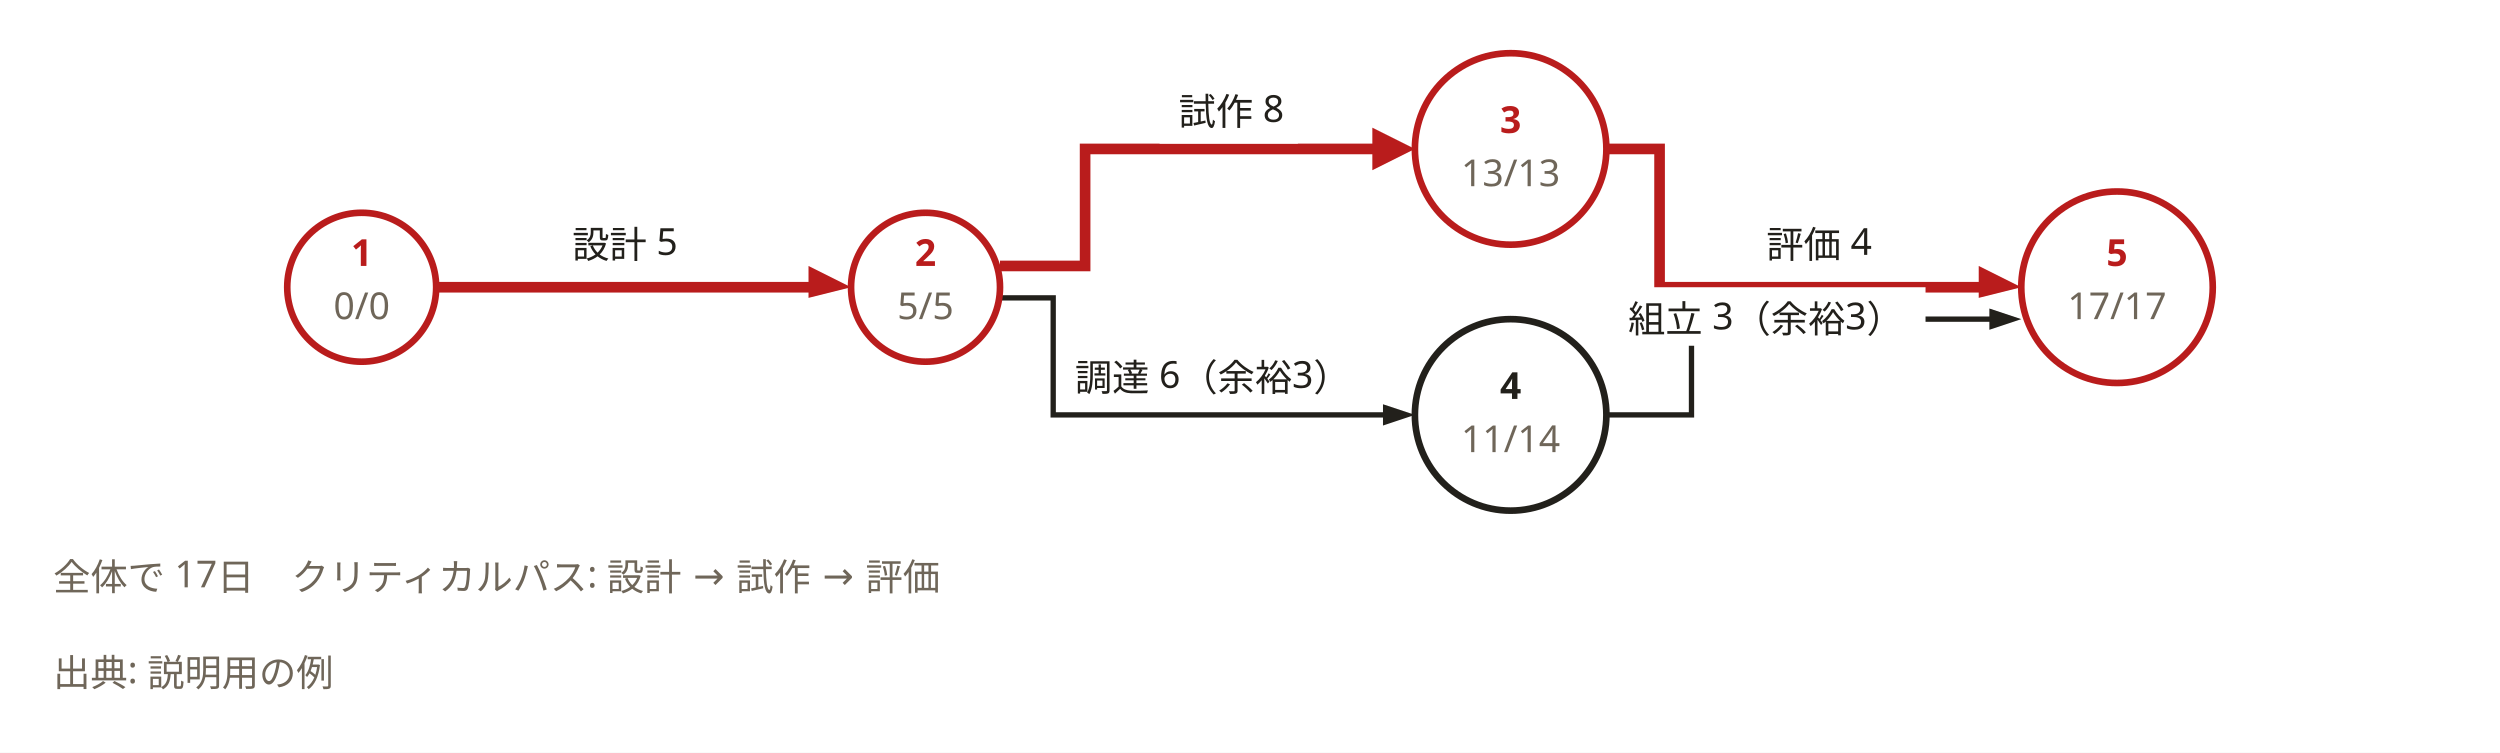
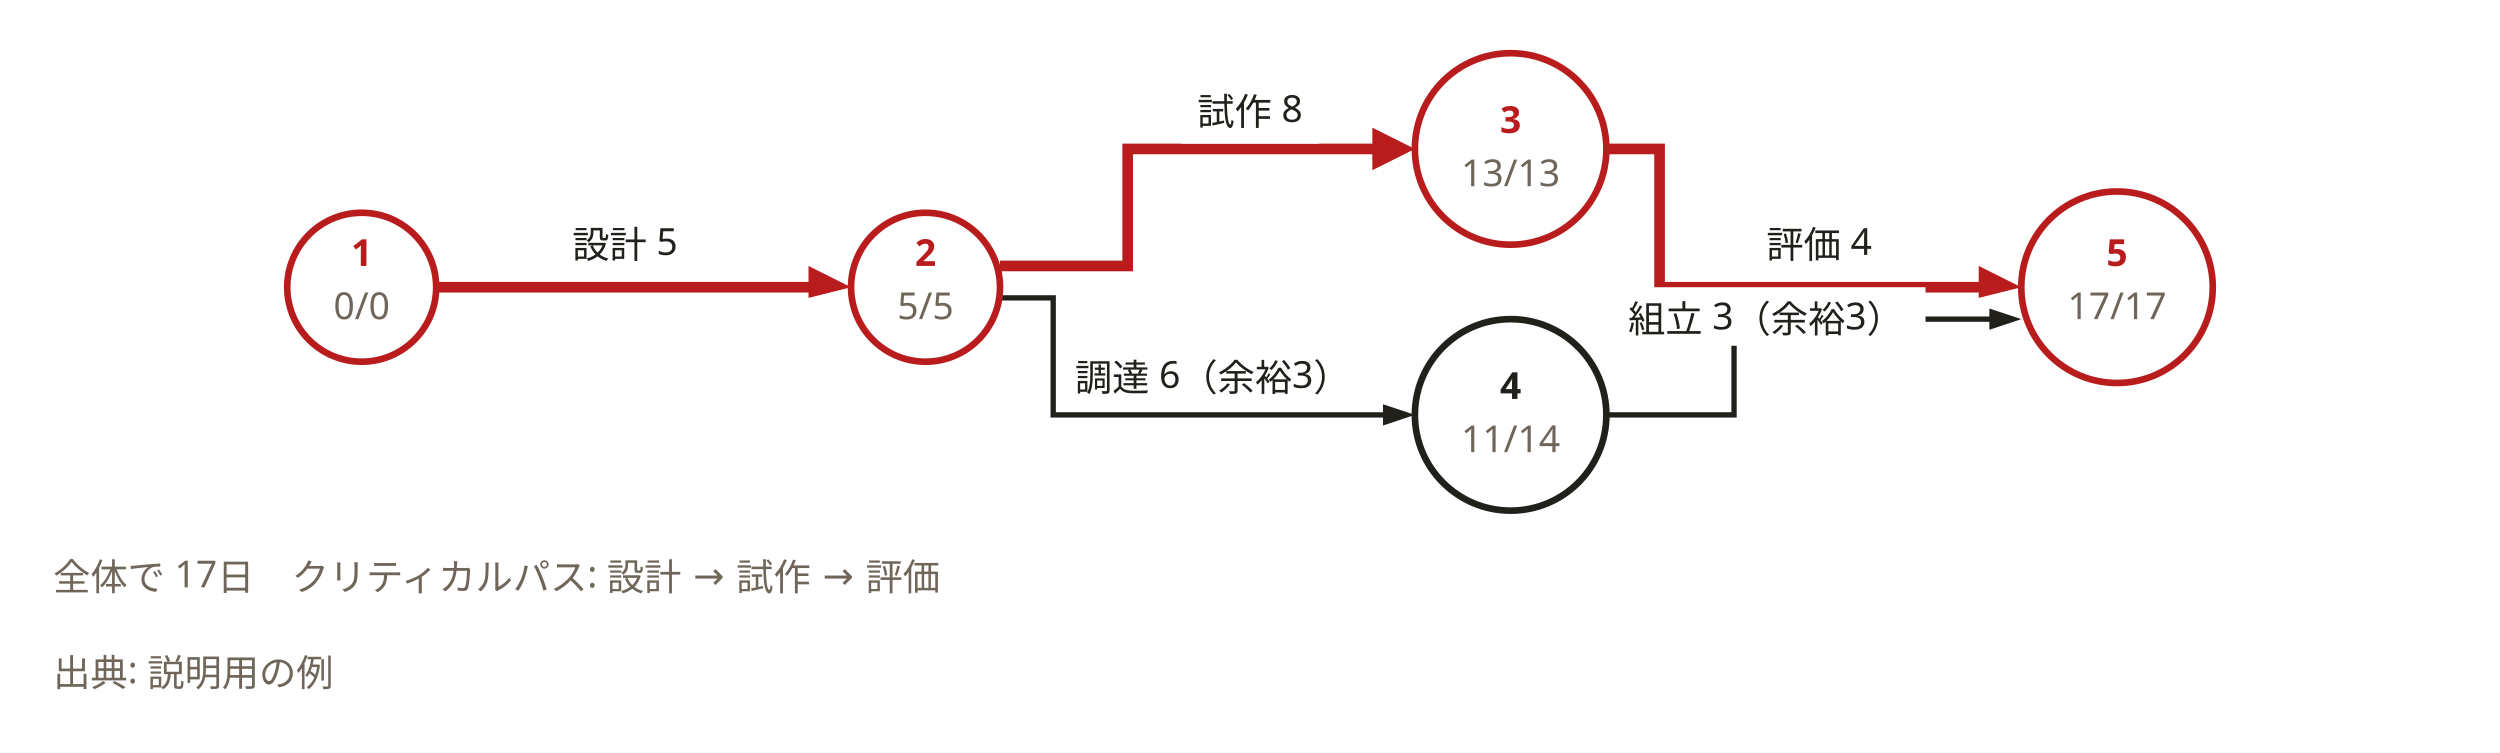
<svg xmlns="http://www.w3.org/2000/svg" width="940" height="283" viewBox="0 0 940 283" role="img" aria-labelledby="svg-title">
  <style>
    text { font-family: 'Hiragino Sans','Hiragino Kaku Gothic ProN','Yu Gothic','YuGothic',Meiryo,'Noto Sans JP',sans-serif; }
    .emoji { font-family: 'Noto Color Emoji','Segoe UI Emoji',sans-serif; }
  </style>
  <rect x="0" y="0" width="940" height="283" fill="#ffffff" />
  <path d="M164,108 L308,108" fill="none" stroke="#b91c1c" stroke-width="4" />
  <path d="M320,108 L304,112 L304,100 z" fill="#b91c1c" />
-   <path d="M376,100 L408,100 L408,56 L520,56" fill="none" stroke="#b91c1c" stroke-width="4" />
+   <path d="M376,100 L424,100 L424,56 L520,56" fill="none" stroke="#b91c1c" stroke-width="4" />
  <path d="M532,56 L516,64 L516,48 z" fill="#b91c1c" />
  <path d="M376,112 L396,112 L396,156 L524,156" fill="none" stroke="#22201b" stroke-width="2" />
  <path d="M532,156 L520,160 L520,152 z" fill="#22201b" />
  <path d="M604,56 L624,56 L624,108 L748,108" fill="none" stroke="#b91c1c" stroke-width="4" />
  <path d="M760,108 L744,112 L744,100 z" fill="#b91c1c" />
-   <path d="M604,156 L636,156 L636,120 L752,120" fill="none" stroke="#22201b" stroke-width="2" />
+   <path d="M604,156 L652,156 L652,120 L752,120" fill="none" stroke="#22201b" stroke-width="2" />
  <path d="M760,120 L748,124 L748,116 z" fill="#22201b" />
  <circle cx="136" cy="108" r="28" fill="#ffffff" stroke="#b91c1c" stroke-width="2.5" />
  <circle cx="348" cy="108" r="28" fill="#ffffff" stroke="#b91c1c" stroke-width="2.5" />
  <circle cx="568" cy="56" r="36" fill="#ffffff" stroke="#b91c1c" stroke-width="2.5" />
  <circle cx="568" cy="156" r="36" fill="#ffffff" stroke="#22201b" stroke-width="2.5" />
  <circle cx="796" cy="108" r="36" fill="#ffffff" stroke="#b91c1c" stroke-width="2.5" />
  <text x="136" y="100" text-anchor="middle" font-size="14" font-weight="700" fill="#b91c1c">1</text>
  <text x="136" y="120" text-anchor="middle" font-size="14" fill="#6f6659">0/0</text>
  <text x="348" y="100" text-anchor="middle" font-size="14" font-weight="700" fill="#b91c1c">2</text>
  <text x="348" y="120" text-anchor="middle" font-size="14" fill="#6f6659">5/5</text>
  <text x="568" y="50" text-anchor="middle" font-size="14" font-weight="700" fill="#b91c1c">3</text>
  <text x="568" y="70" text-anchor="middle" font-size="14" fill="#6f6659">13/13</text>
  <text x="568" y="150" text-anchor="middle" font-size="14" font-weight="700" fill="#22201b">4</text>
  <text x="568" y="170" text-anchor="middle" font-size="14" fill="#6f6659">11/14</text>
  <text x="796" y="100" text-anchor="middle" font-size="14" font-weight="700" fill="#b91c1c">5</text>
  <text x="796" y="120" text-anchor="middle" font-size="14" fill="#6f6659">17/17</text>
  <rect x="208" y="80" width="52" height="22" fill="#ffffff" />
  <text x="235" y="97" text-anchor="middle" font-size="14" fill="#22201b">設計 5</text>
-   <rect x="436" y="32" width="52" height="22" fill="#ffffff" />
-   <text x="463" y="47" text-anchor="middle" font-size="14" fill="#22201b">試作 8</text>
+   <rect x="444" y="32" width="52" height="22" fill="#ffffff" />
+   <text x="470" y="47" text-anchor="middle" font-size="14" fill="#22201b">試作 8</text>
  <rect x="400" y="132" width="116" height="22" fill="#ffffff" />
  <text x="456" y="147" text-anchor="middle" font-size="14" fill="#22201b">調達 6（余裕3）</text>
  <rect x="660" y="80" width="52" height="22" fill="#ffffff" />
  <text x="684" y="97" text-anchor="middle" font-size="14" fill="#22201b">評価 4</text>
  <rect x="608" y="108" width="116" height="22" fill="#ffffff" />
  <text x="664" y="125" text-anchor="middle" font-size="14" fill="#22201b">組立 3（余裕3）</text>
  <text x="20" y="222" font-size="14" font-weight="400" fill="#6f6659">全体で 17日　クリティカルパス: 設計 → 試作 → 評価</text>
  <text x="20" y="258" font-size="14" font-weight="400" fill="#6f6659">出典: 説明用の例</text>
</svg>
